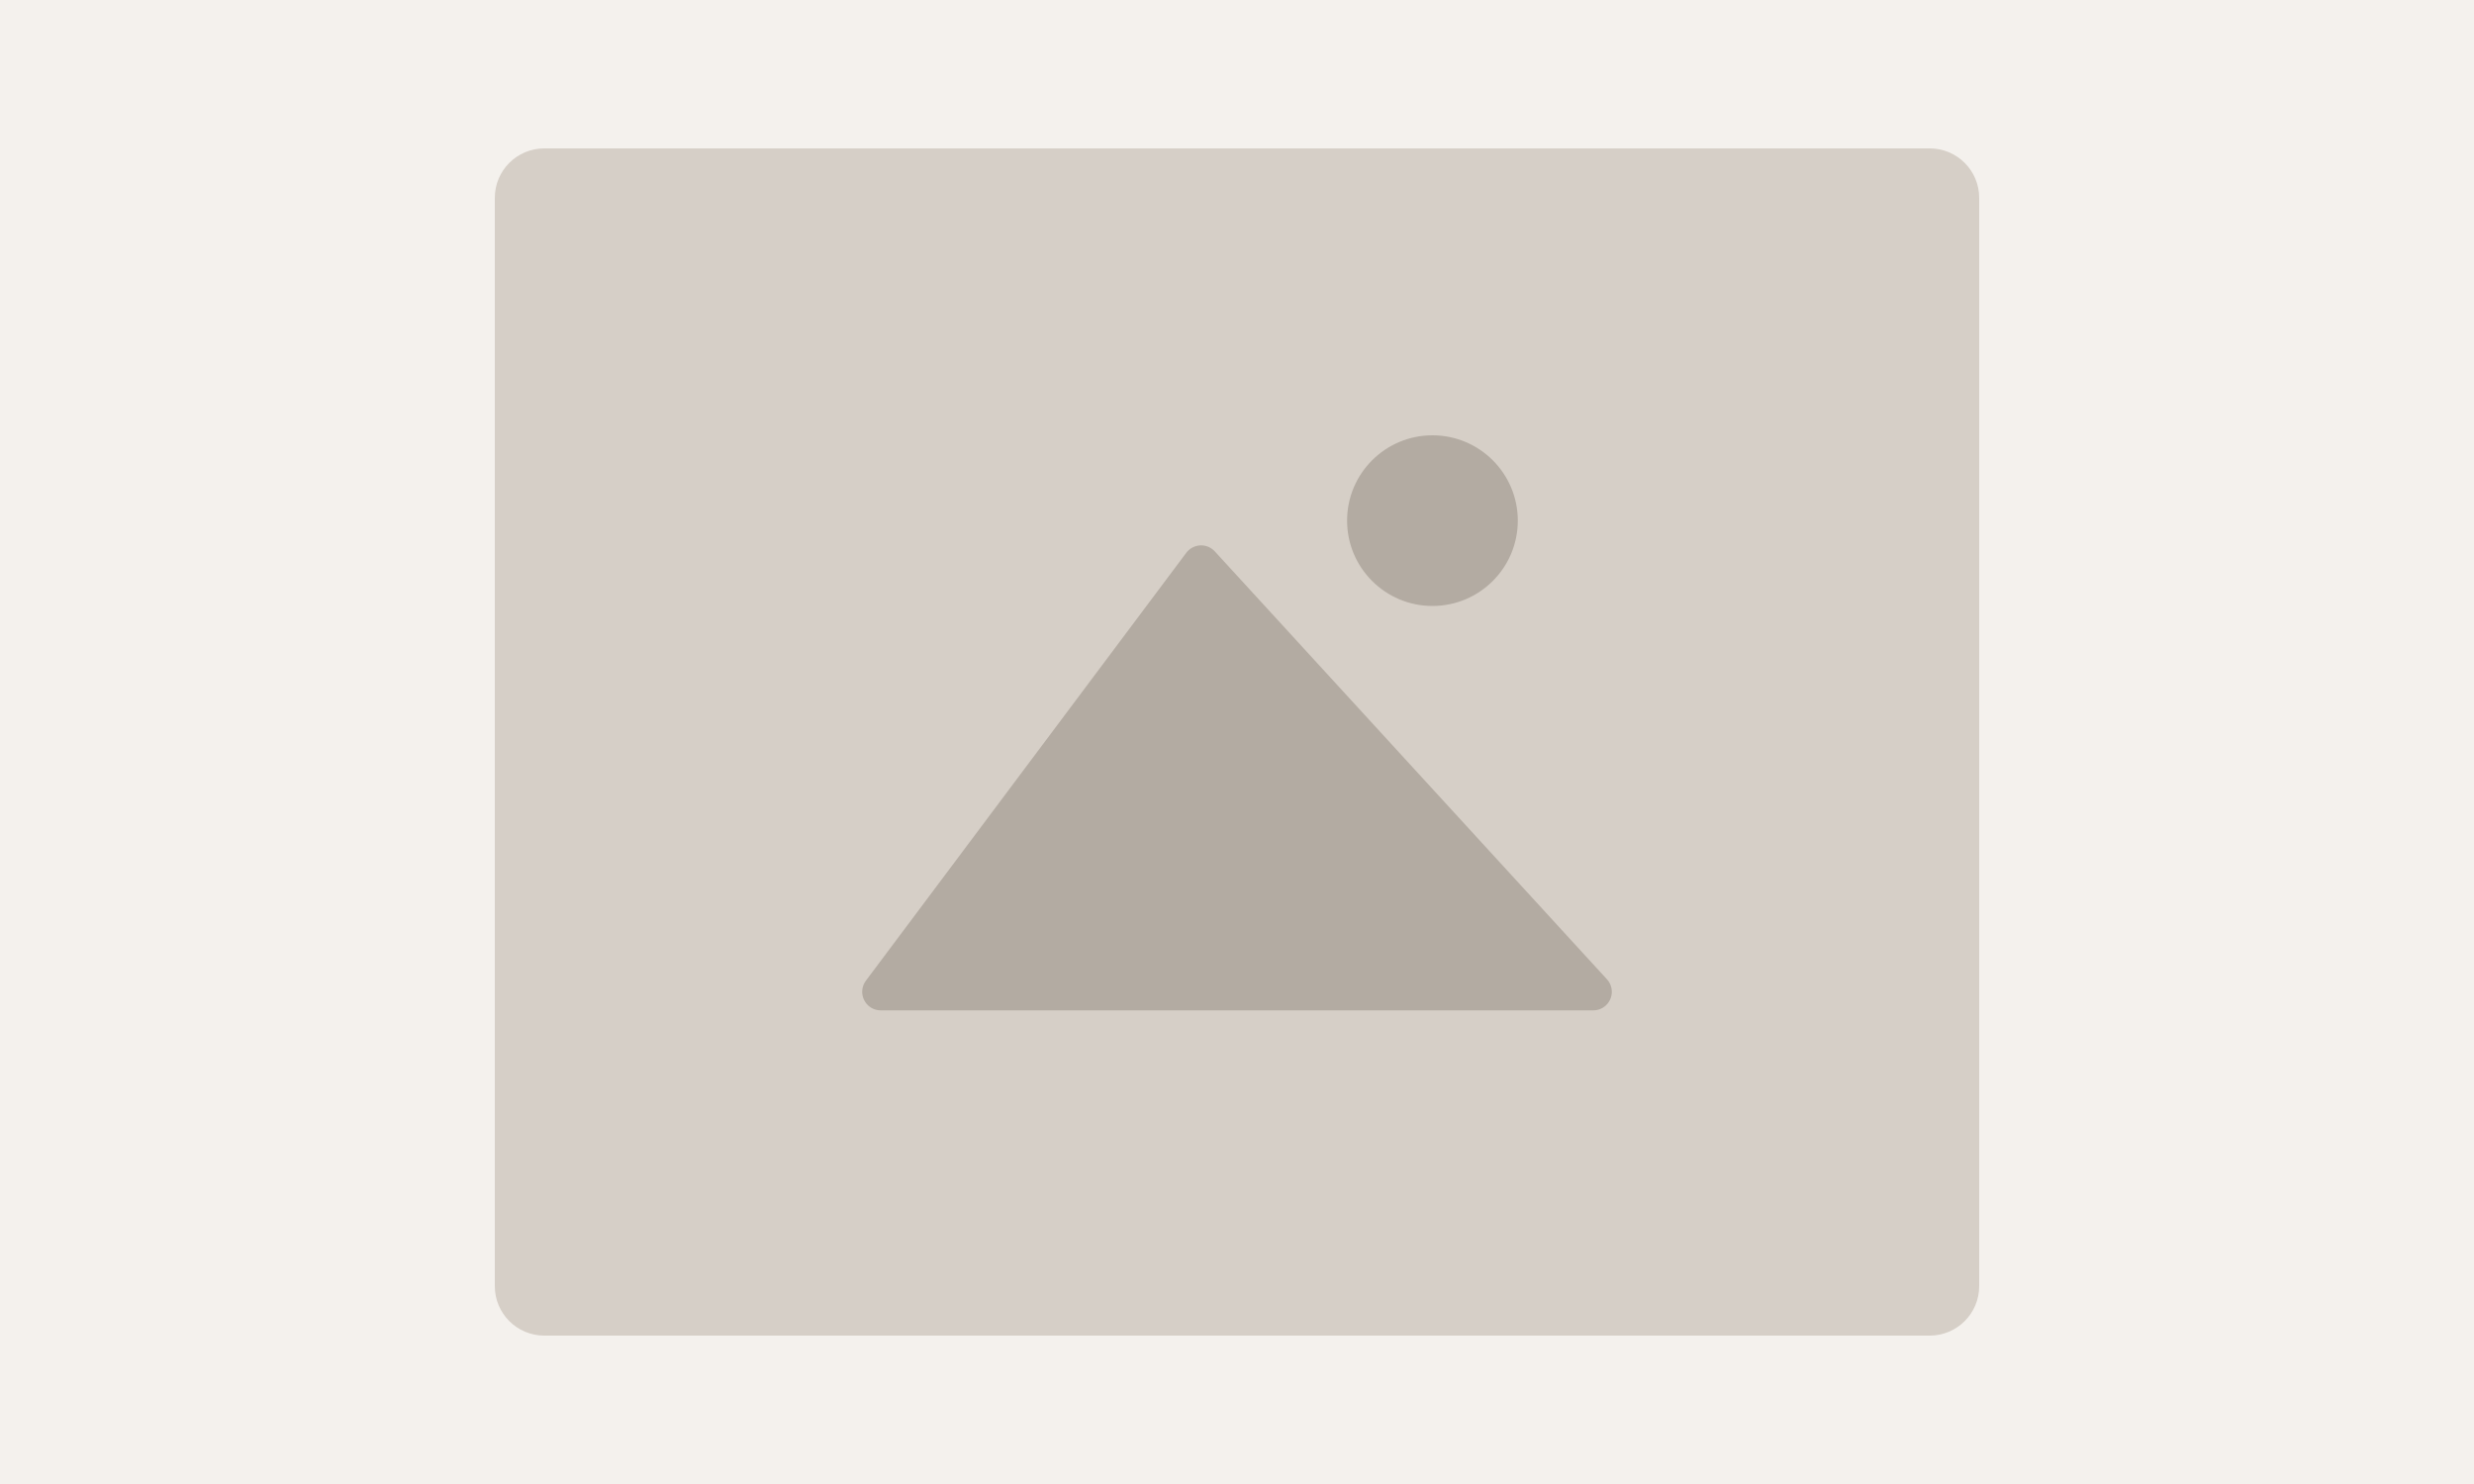
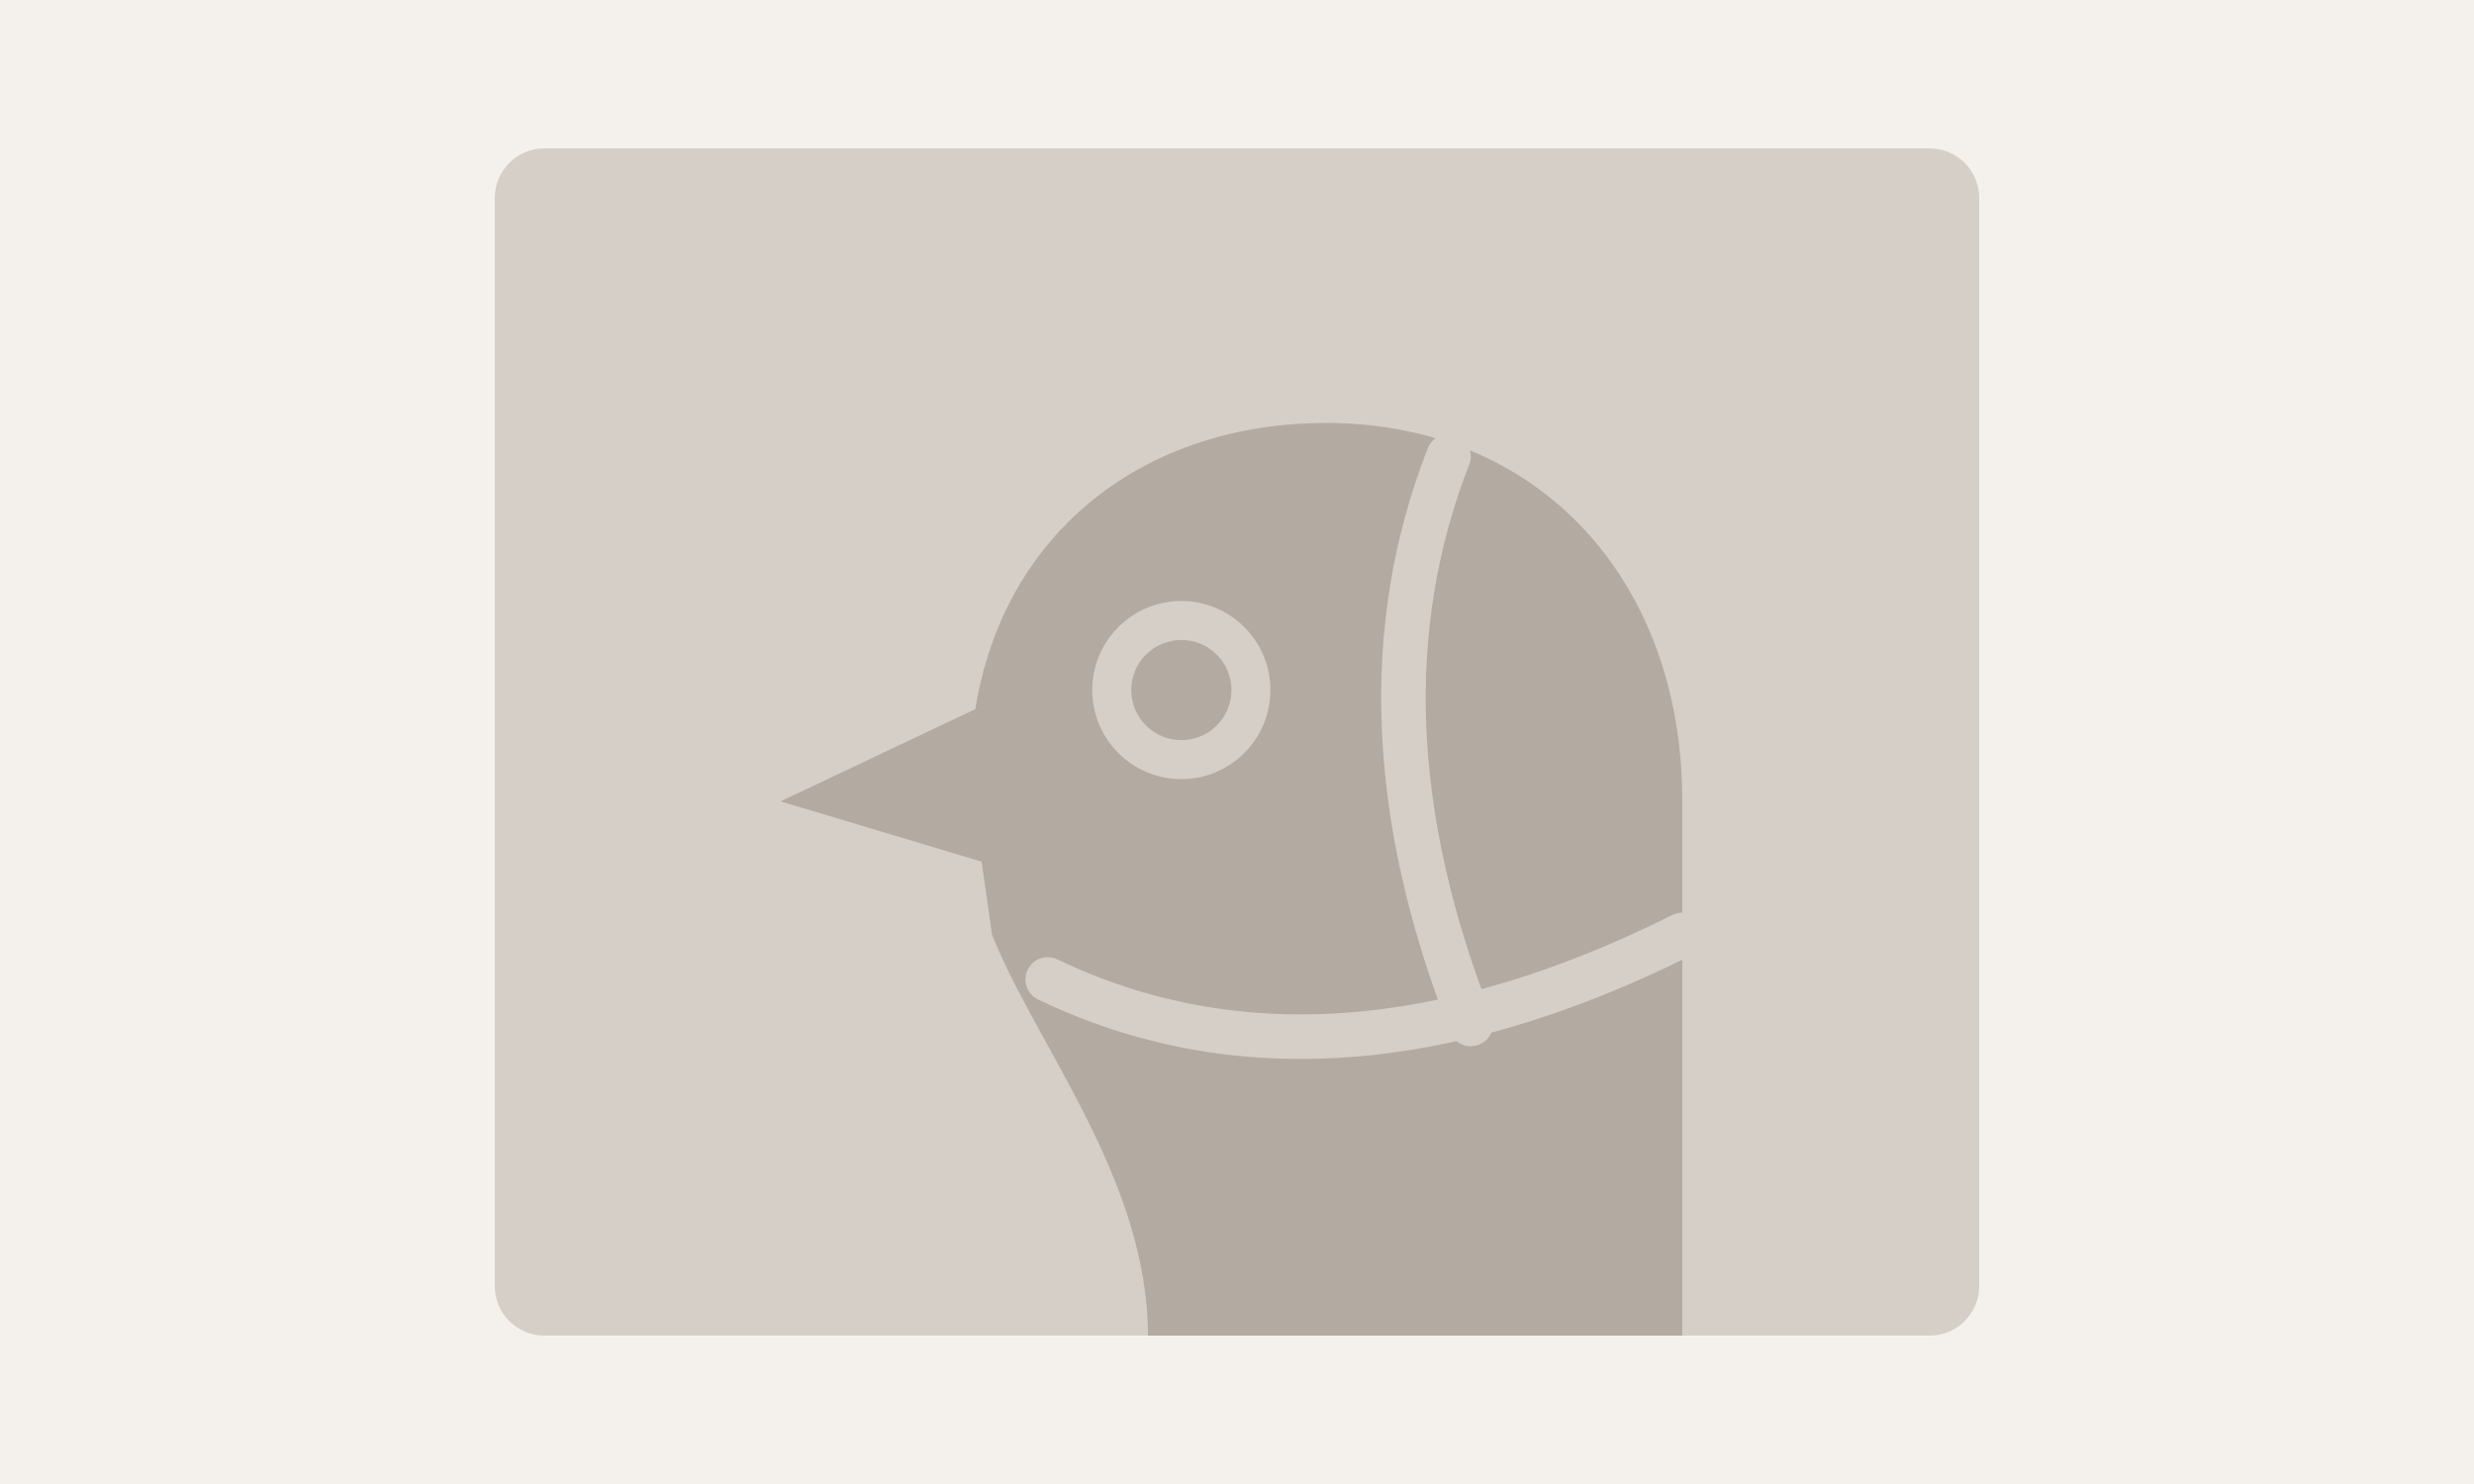
<svg xmlns="http://www.w3.org/2000/svg" viewBox="0 0 200 120" width="200" height="120">
  <rect x="0" y="0" width="200" height="120" rx="0" fill="#f4f1ed" />
  <rect x="40" y="12" width="120" height="96" rx="4" fill="#d6cfc7" />
-   <polygon points="71.2,80.2 97.1,45.6 128.8,80.2" fill="#b3aba2" stroke="#b3aba2" stroke-width="3" stroke-linejoin="round" />
-   <circle cx="115.8" cy="42.1" r="6.9" fill="#b3aba2" />
+   <g transform="translate(55 18) scale(0.9)">
+     <path d="M26 50C26 30 40 18 58 18C77 18 90 32 90 52L90 100L42 100C42 86 32 74 28 64Z" fill="#b3aba2" />
+     <path d="M28 43L9 52L29 58Z" fill="#b3aba2" />
+     <path d="M69 21Q60 44 71 72" stroke="#d6cfc7" stroke-width="4" fill="none" stroke-linecap="round" />
+     <path d="M33 68Q58 80 90 64" stroke="#d6cfc7" stroke-width="4" fill="none" stroke-linecap="round" />
+     <circle cx="45" cy="42" r="8" fill="#d6cfc7" />
+     <circle cx="45" cy="42" r="4.5" fill="#b3aba2" />
+   </g>
</svg>
